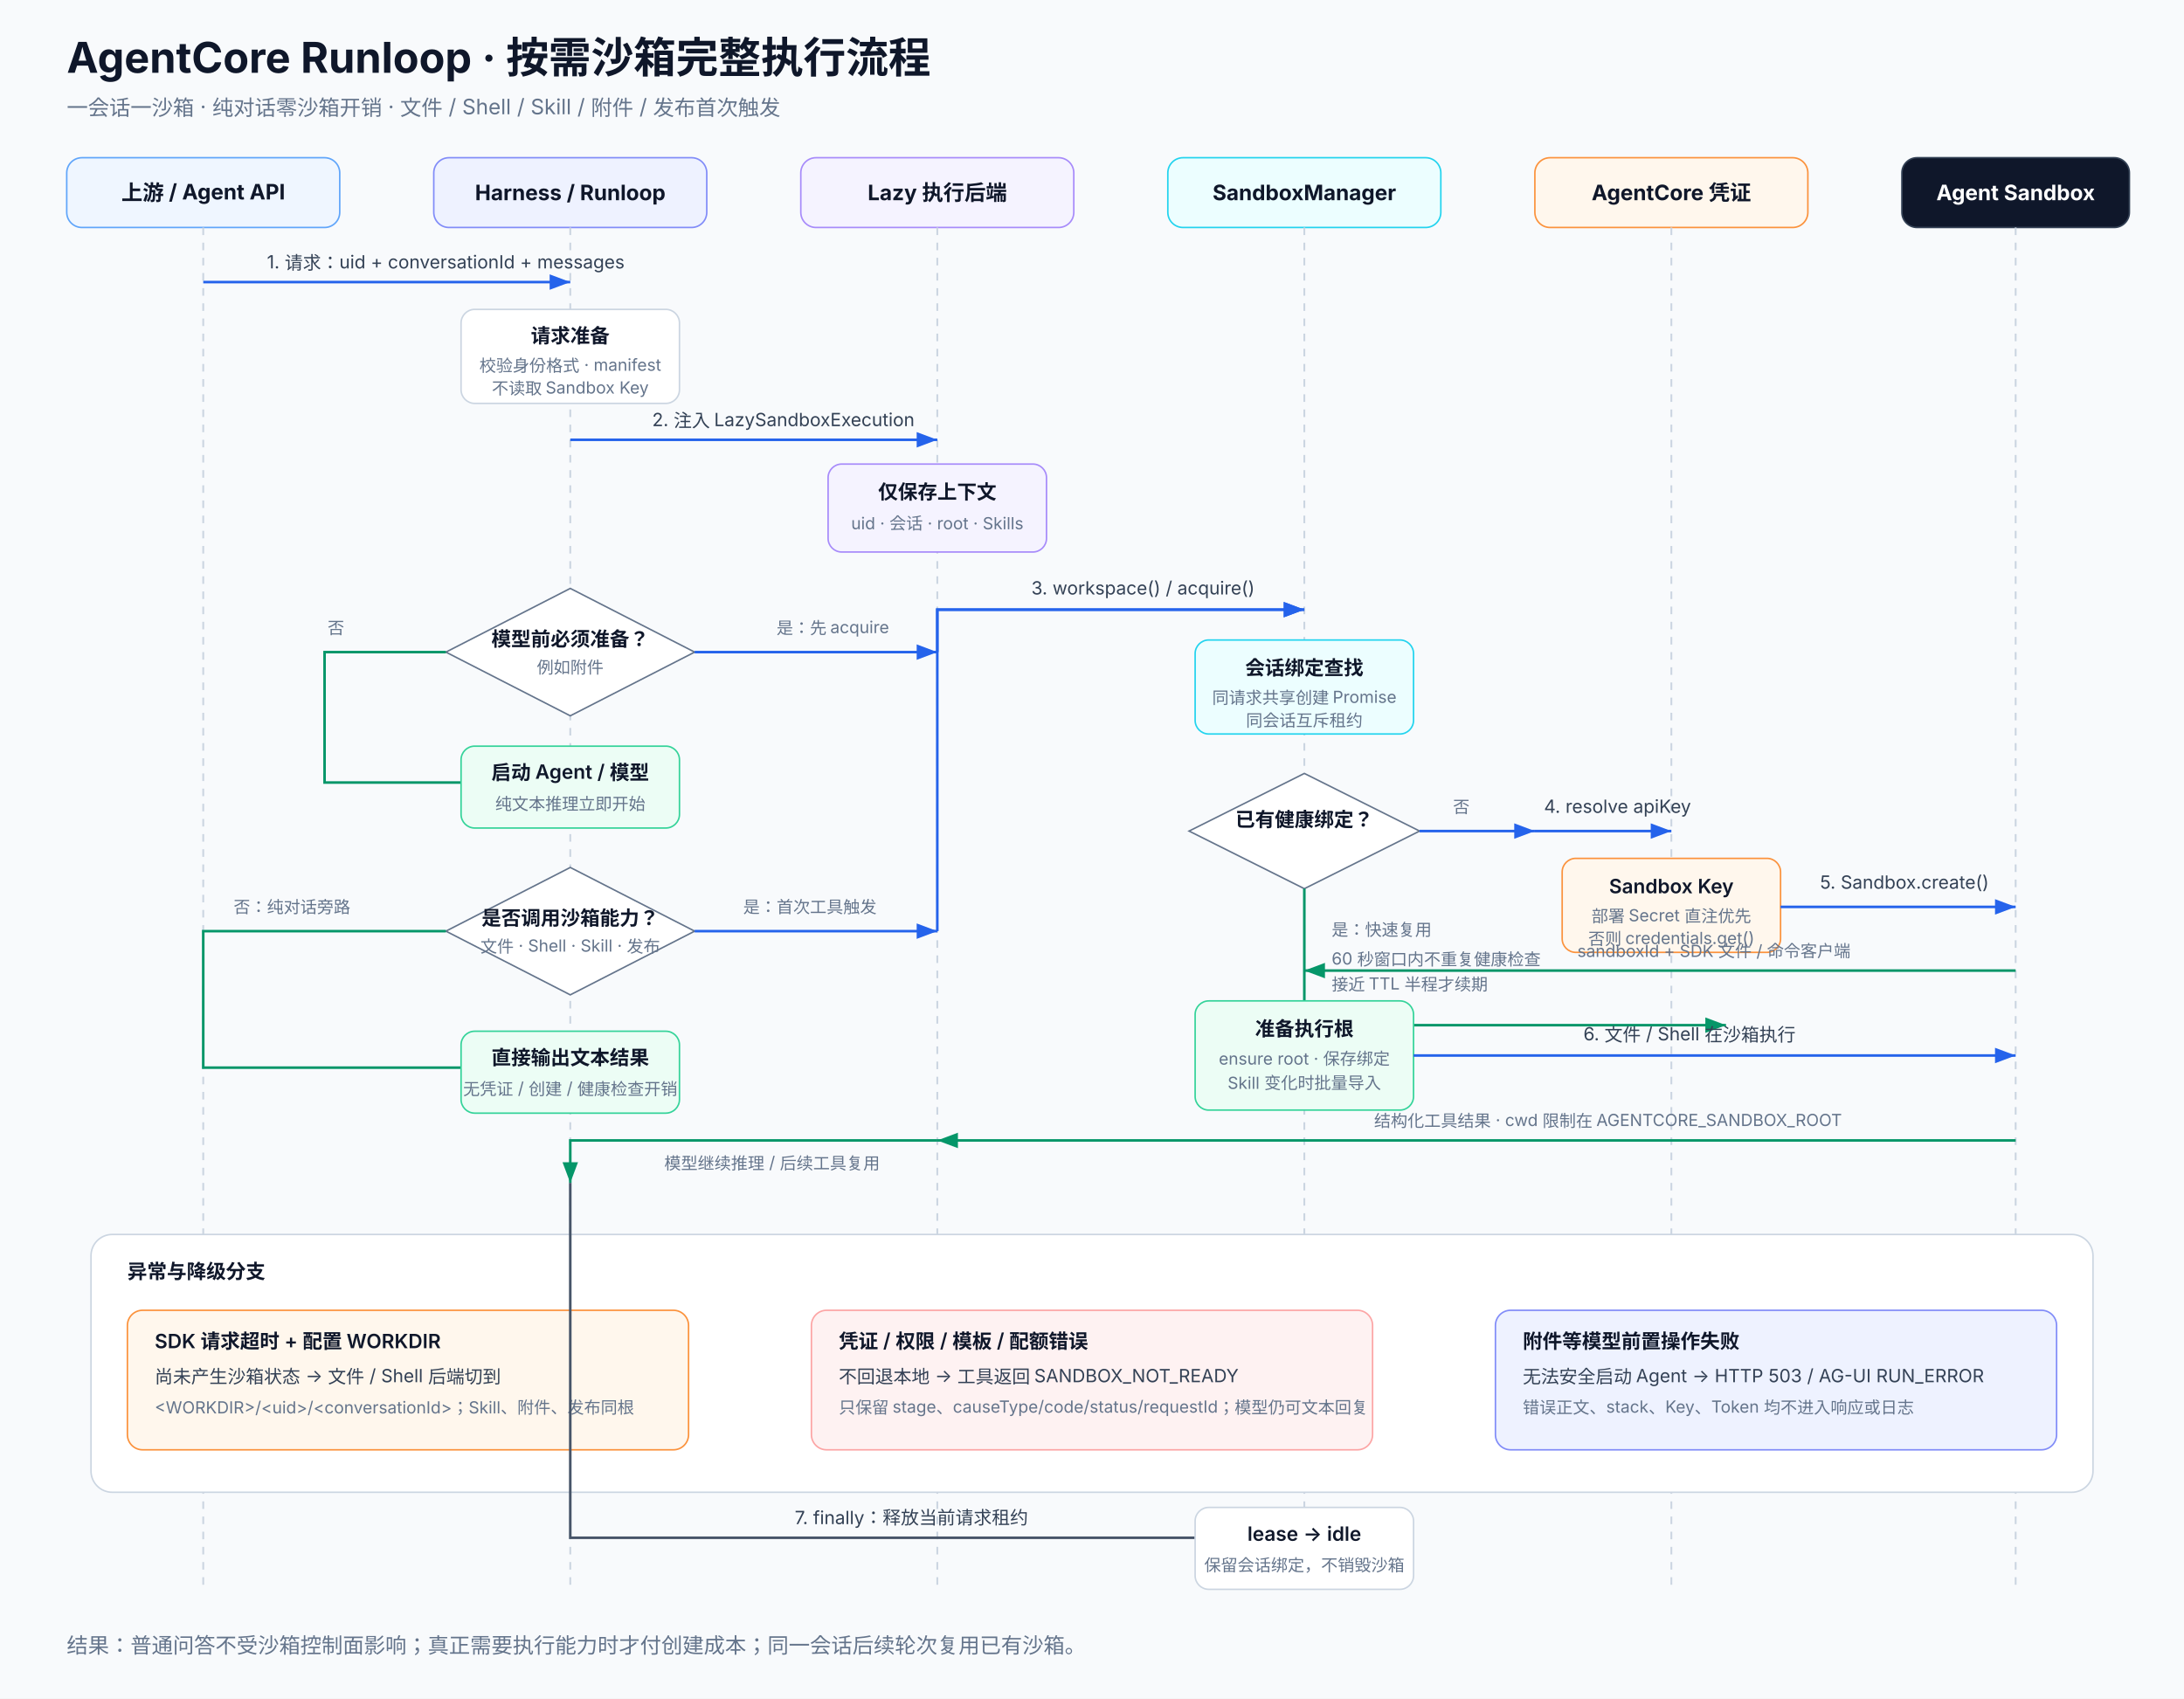
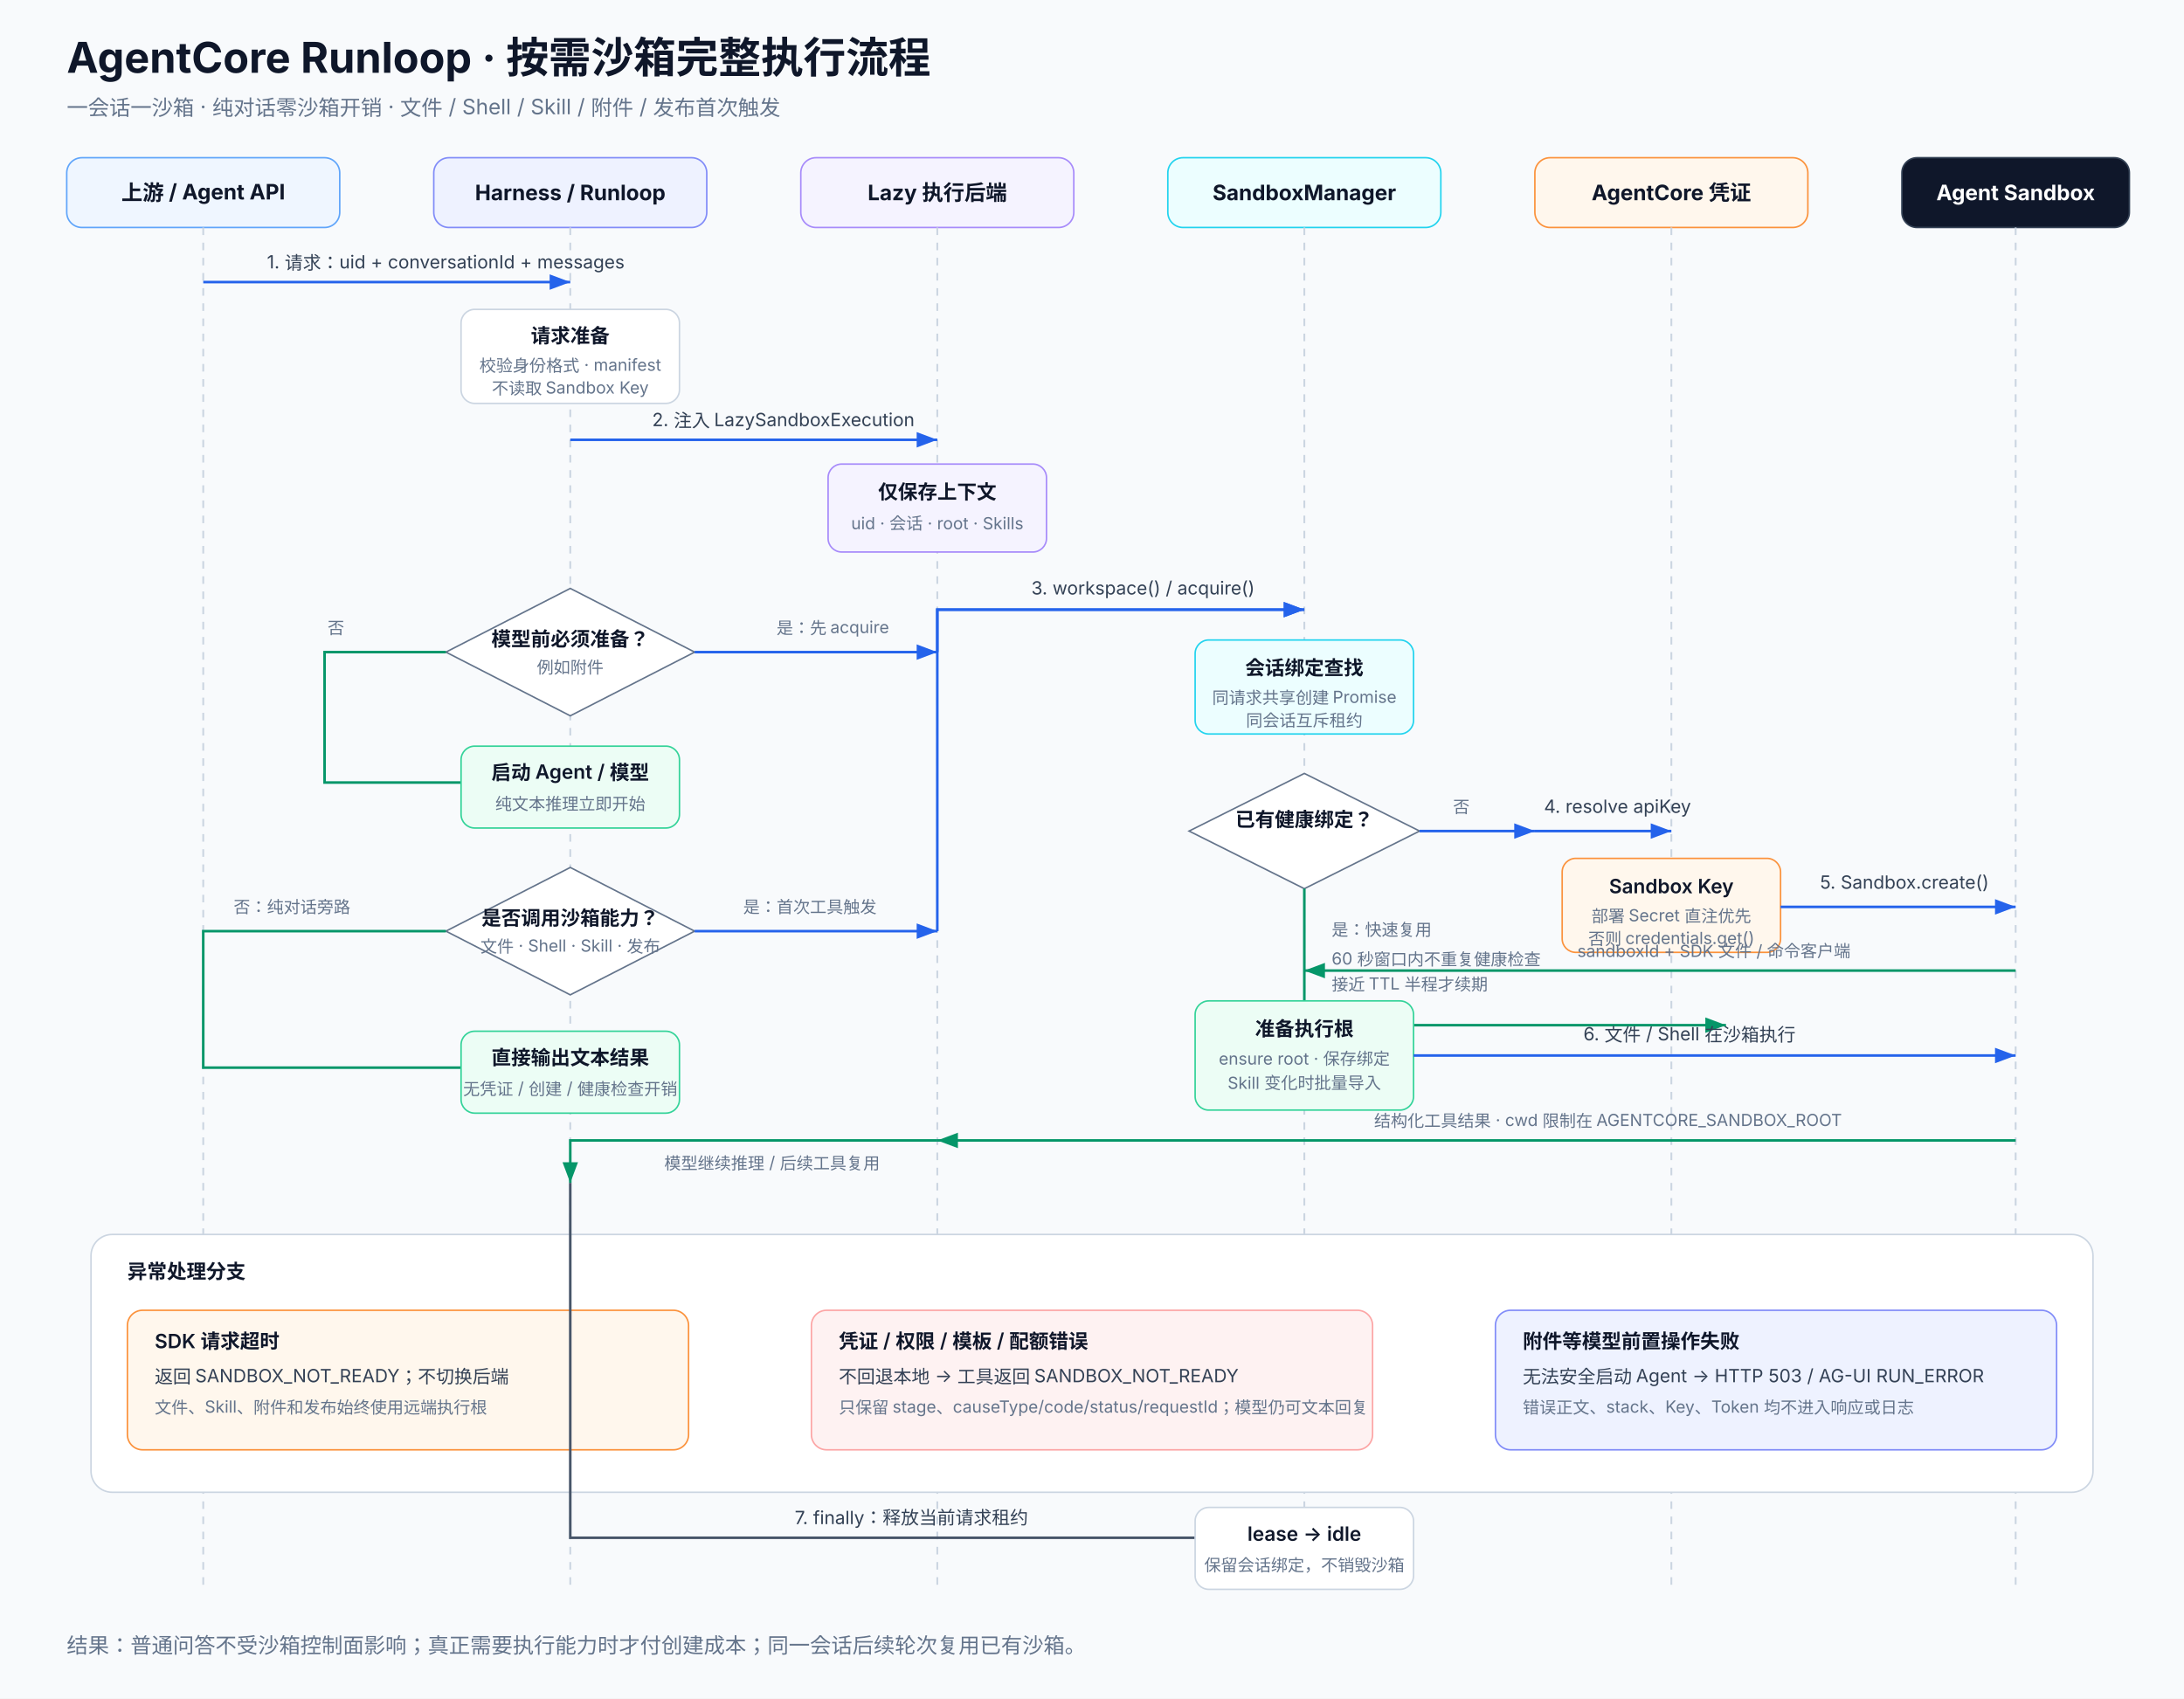
<svg xmlns="http://www.w3.org/2000/svg" width="1440" height="1120" viewBox="0 0 1440 1120" role="img" aria-labelledby="title desc">
  <defs>
    <marker id="arrow" markerWidth="10" markerHeight="10" refX="8" refY="3" orient="auto">
      <path d="M0 0L8 3L0 6Z" fill="#475569" />
    </marker>
    <marker id="arrowBlue" markerWidth="10" markerHeight="10" refX="8" refY="3" orient="auto">
      <path d="M0 0L8 3L0 6Z" fill="#2563eb" />
    </marker>
    <marker id="arrowGreen" markerWidth="10" markerHeight="10" refX="8" refY="3" orient="auto">
      <path d="M0 0L8 3L0 6Z" fill="#059669" />
    </marker>
    <style>
      text{font-family:-apple-system,BlinkMacSystemFont,"Segoe UI","PingFang SC","Microsoft YaHei",sans-serif}
      .title{font-size:28px;font-weight:700;fill:#0f172a}.sub{font-size:14px;fill:#64748b}
      .lane{font-size:14px;font-weight:700;fill:#0f172a}.node{font-size:13px;font-weight:600;fill:#0f172a}.small{font-size:11px;fill:#64748b}.label{font-size:12px;fill:#334155}
      .line{stroke:#cbd5e1;stroke-width:1.2;stroke-dasharray:5 5}.arrow{fill:none;stroke:#475569;stroke-width:1.7;marker-end:url(#arrow)}
      .blue{stroke:#2563eb;marker-end:url(#arrowBlue)}.green{stroke:#059669;marker-end:url(#arrowGreen)}.red{stroke:#dc2626}
    </style>
  </defs>
  <rect width="1440" height="1120" fill="#f8fafc" />
  <text x="44" y="48" class="title">AgentCore Runloop · 按需沙箱完整执行流程</text>
  <text x="44" y="76" class="sub">一会话一沙箱 · 纯对话零沙箱开销 · 文件 / Shell / Skill / 附件 / 发布首次触发</text>
  <g>
    <rect x="44" y="104" width="180" height="46" rx="10" fill="#eff6ff" stroke="#60a5fa" />
    <text x="134" y="132" text-anchor="middle" class="lane">上游 / Agent API</text>
    <rect x="286" y="104" width="180" height="46" rx="10" fill="#eef2ff" stroke="#818cf8" />
    <text x="376" y="132" text-anchor="middle" class="lane">Harness / Runloop</text>
    <rect x="528" y="104" width="180" height="46" rx="10" fill="#f5f3ff" stroke="#a78bfa" />
    <text x="618" y="132" text-anchor="middle" class="lane">Lazy 执行后端</text>
    <rect x="770" y="104" width="180" height="46" rx="10" fill="#ecfeff" stroke="#22d3ee" />
    <text x="860" y="132" text-anchor="middle" class="lane">SandboxManager</text>
    <rect x="1012" y="104" width="180" height="46" rx="10" fill="#fff7ed" stroke="#fb923c" />
    <text x="1102" y="132" text-anchor="middle" class="lane">AgentCore 凭证</text>
    <rect x="1254" y="104" width="150" height="46" rx="10" fill="#0f172a" stroke="#334155" />
    <text x="1329" y="132" text-anchor="middle" font-size="14" font-weight="700" fill="#fff">Agent Sandbox</text>
  </g>
  <g>
    <line x1="134" y1="150" x2="134" y2="1050" class="line" />
    <line x1="376" y1="150" x2="376" y2="1050" class="line" />
    <line x1="618" y1="150" x2="618" y2="1050" class="line" />
    <line x1="860" y1="150" x2="860" y2="1050" class="line" />
    <line x1="1102" y1="150" x2="1102" y2="1050" class="line" />
    <line x1="1329" y1="150" x2="1329" y2="1050" class="line" />
  </g>
  <path d="M134 186H376" class="arrow blue" />
  <text x="176" y="177" class="label">1. 请求：uid + conversationId + messages</text>
  <rect x="304" y="204" width="144" height="62" rx="9" fill="#fff" stroke="#cbd5e1" />
  <text x="376" y="226" text-anchor="middle" class="node">请求准备</text>
  <text x="376" y="245" text-anchor="middle" class="small">校验身份格式 · manifest</text>
  <text x="376" y="260" text-anchor="middle" class="small">不读取 Sandbox Key</text>
  <path d="M376 290H618" class="arrow blue" />
  <text x="430" y="281" class="label">2. 注入 LazySandboxExecution</text>
  <rect x="546" y="306" width="144" height="58" rx="9" fill="#f5f3ff" stroke="#a78bfa" />
  <text x="618" y="329" text-anchor="middle" class="node">仅保存上下文</text>
  <text x="618" y="349" text-anchor="middle" class="small">uid · 会话 · root · Skills</text>
  <polygon points="376,388 458,430 376,472 294,430" fill="#fff" stroke="#64748b" />
  <text x="376" y="426" text-anchor="middle" class="node">模型前必须准备？</text>
  <text x="376" y="444" text-anchor="middle" class="small">例如附件</text>
  <path d="M294 430H214V516H376" class="arrow green" />
  <text x="216" y="418" class="small">否</text>
  <path d="M458 430H618" class="arrow blue" />
  <text x="512" y="418" class="small">是：先 acquire</text>
  <rect x="304" y="492" width="144" height="54" rx="9" fill="#ecfdf5" stroke="#34d399" />
  <text x="376" y="514" text-anchor="middle" class="node">启动 Agent / 模型</text>
  <text x="376" y="534" text-anchor="middle" class="small">纯文本推理立即开始</text>
  <polygon points="376,572 458,614 376,656 294,614" fill="#fff" stroke="#64748b" />
  <text x="376" y="610" text-anchor="middle" class="node">是否调用沙箱能力？</text>
  <text x="376" y="628" text-anchor="middle" class="small">文件 · Shell · Skill · 发布</text>
  <path d="M294 614H134V704H376" class="arrow green" />
  <text x="154" y="602" class="small">否：纯对话旁路</text>
  <rect x="304" y="680" width="144" height="54" rx="9" fill="#ecfdf5" stroke="#34d399" />
  <text x="376" y="702" text-anchor="middle" class="node">直接输出文本结果</text>
  <text x="376" y="722" text-anchor="middle" class="small">无凭证 / 创建 / 健康检查开销</text>
  <path d="M458 614H618" class="arrow blue" />
  <text x="490" y="602" class="small">是：首次工具触发</text>
  <path d="M618 430V402H860" class="arrow blue" />
  <path d="M618 614V402H860" class="arrow blue" />
  <text x="680" y="392" class="label">3. workspace() / acquire()</text>
  <rect x="788" y="422" width="144" height="62" rx="9" fill="#ecfeff" stroke="#22d3ee" />
  <text x="860" y="445" text-anchor="middle" class="node">会话绑定查找</text>
  <text x="860" y="464" text-anchor="middle" class="small">同请求共享创建 Promise</text>
  <text x="860" y="479" text-anchor="middle" class="small">同会话互斥租约</text>
  <polygon points="860,510 936,548 860,586 784,548" fill="#fff" stroke="#64748b" />
  <text x="860" y="545" text-anchor="middle" class="node">已有健康绑定？</text>
  <path d="M936 548H1012" class="arrow blue" />
  <text x="958" y="536" class="small">否</text>
  <path d="M860 586V676H1138" class="arrow green" />
  <text x="878" y="617" class="small">是：快速复用</text>
  <text x="878" y="636" class="small">60 秒窗口内不重复健康检查</text>
  <text x="878" y="653" class="small">接近 TTL 半程才续期</text>
  <path d="M1012 548H1102" class="arrow blue" />
  <text x="1018" y="536" class="label">4. resolve apiKey</text>
  <rect x="1030" y="566" width="144" height="62" rx="9" fill="#fff7ed" stroke="#fb923c" />
  <text x="1102" y="589" text-anchor="middle" class="node">Sandbox Key</text>
  <text x="1102" y="608" text-anchor="middle" class="small">部署 Secret 直注优先</text>
  <text x="1102" y="623" text-anchor="middle" class="small">否则 credentials.get()</text>
  <path d="M1174 598H1329" class="arrow blue" />
  <text x="1200" y="586" class="label">5. Sandbox.create()</text>
  <path d="M1329 640H860" class="arrow green" />
  <text x="1040" y="631" class="small">sandboxId + SDK 文件 / 命令客户端</text>
  <rect x="788" y="660" width="144" height="72" rx="9" fill="#ecfdf5" stroke="#34d399" />
  <text x="860" y="683" text-anchor="middle" class="node">准备执行根</text>
  <text x="860" y="702" text-anchor="middle" class="small">ensure root · 保存绑定</text>
  <text x="860" y="718" text-anchor="middle" class="small">Skill 变化时批量导入</text>
  <path d="M932 696H1329" class="arrow blue" />
  <text x="1044" y="686" class="label">6. 文件 / Shell 在沙箱执行</text>
  <path d="M1329 752H618" class="arrow green" />
  <text x="906" y="743" class="small">结构化工具结果 · cwd 限制在 AGENTCORE_SANDBOX_ROOT</text>
  <path d="M618 752H376V780" class="arrow green" />
  <text x="438" y="771" class="small">模型继续推理 / 后续工具复用</text>
  <rect x="60" y="814" width="1320" height="170" rx="14" fill="#fff" stroke="#cbd5e1" />
-   <text x="84" y="843" class="node">异常与降级分支</text>
+   <text x="84" y="843" class="node">异常处理分支</text>
  <g>
    <rect x="84" y="864" width="370" height="92" rx="10" fill="#fff7ed" stroke="#fb923c" />
-     <text x="102" y="889" class="node">SDK 请求超时 + 配置 WORKDIR</text>
-     <text x="102" y="912" class="label">尚未产生沙箱状态 → 文件 / Shell 后端切到</text>
-     <text x="102" y="932" class="small">&lt;WORKDIR&gt;/&lt;uid&gt;/&lt;conversationId&gt;；Skill、附件、发布同根</text>
+     <text x="102" y="889" class="node">SDK 请求超时</text>
+     <text x="102" y="912" class="label">返回 SANDBOX_NOT_READY；不切换后端</text>
+     <text x="102" y="932" class="small">文件、Skill、附件和发布始终使用远端执行根</text>
    <rect x="535" y="864" width="370" height="92" rx="10" fill="#fef2f2" stroke="#fca5a5" />
    <text x="553" y="889" class="node">凭证 / 权限 / 模板 / 配额错误</text>
    <text x="553" y="912" class="label">不回退本地 → 工具返回 SANDBOX_NOT_READY</text>
    <text x="553" y="932" class="small">只保留 stage、causeType/code/status/requestId；模型仍可文本回复</text>
    <rect x="986" y="864" width="370" height="92" rx="10" fill="#eef2ff" stroke="#818cf8" />
    <text x="1004" y="889" class="node">附件等模型前置操作失败</text>
    <text x="1004" y="912" class="label">无法安全启动 Agent → HTTP 503 / AG-UI RUN_ERROR</text>
    <text x="1004" y="932" class="small">错误正文、stack、Key、Token 均不进入响应或日志</text>
  </g>
  <path d="M376 780V1014H860" class="arrow" />
  <text x="524" y="1005" class="label">7. finally：释放当前请求租约</text>
  <rect x="788" y="994" width="144" height="54" rx="9" fill="#fff" stroke="#cbd5e1" />
  <text x="860" y="1016" text-anchor="middle" class="node">lease → idle</text>
  <text x="860" y="1036" text-anchor="middle" class="small">保留会话绑定，不销毁沙箱</text>
  <text x="44" y="1090" class="sub">结果：普通问答不受沙箱控制面影响；真正需要执行能力时才付创建成本；同一会话后续轮次复用已有沙箱。</text>
</svg>
